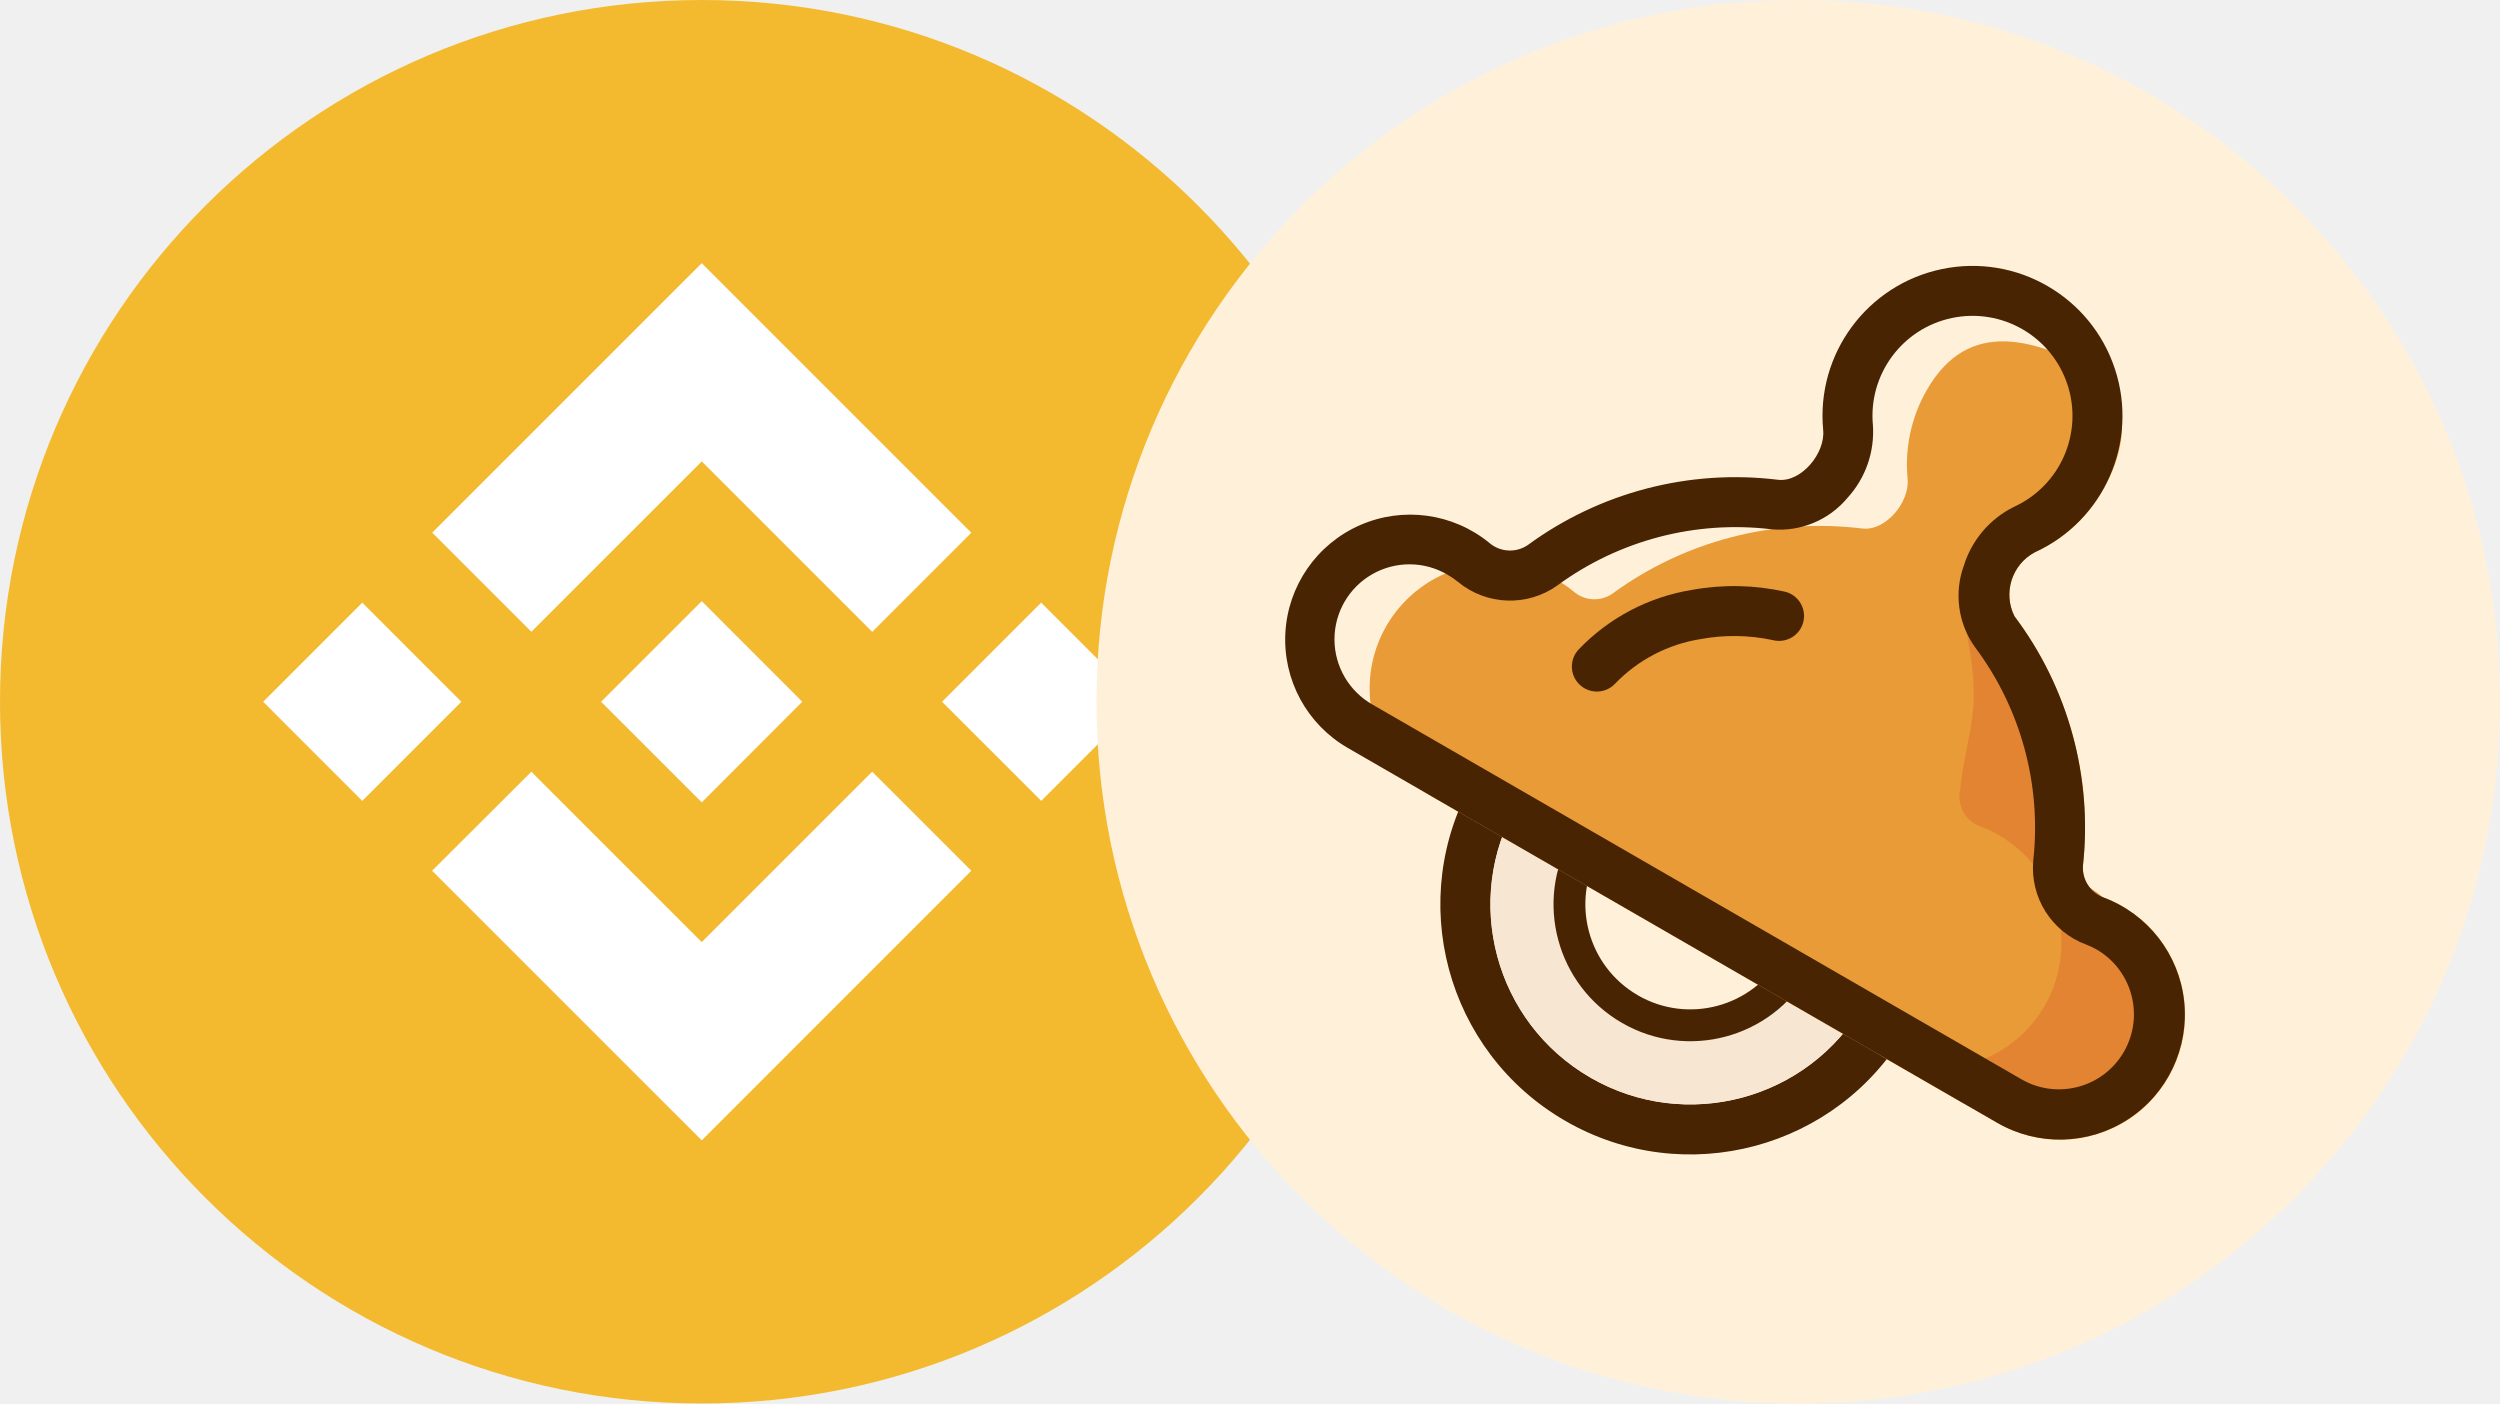
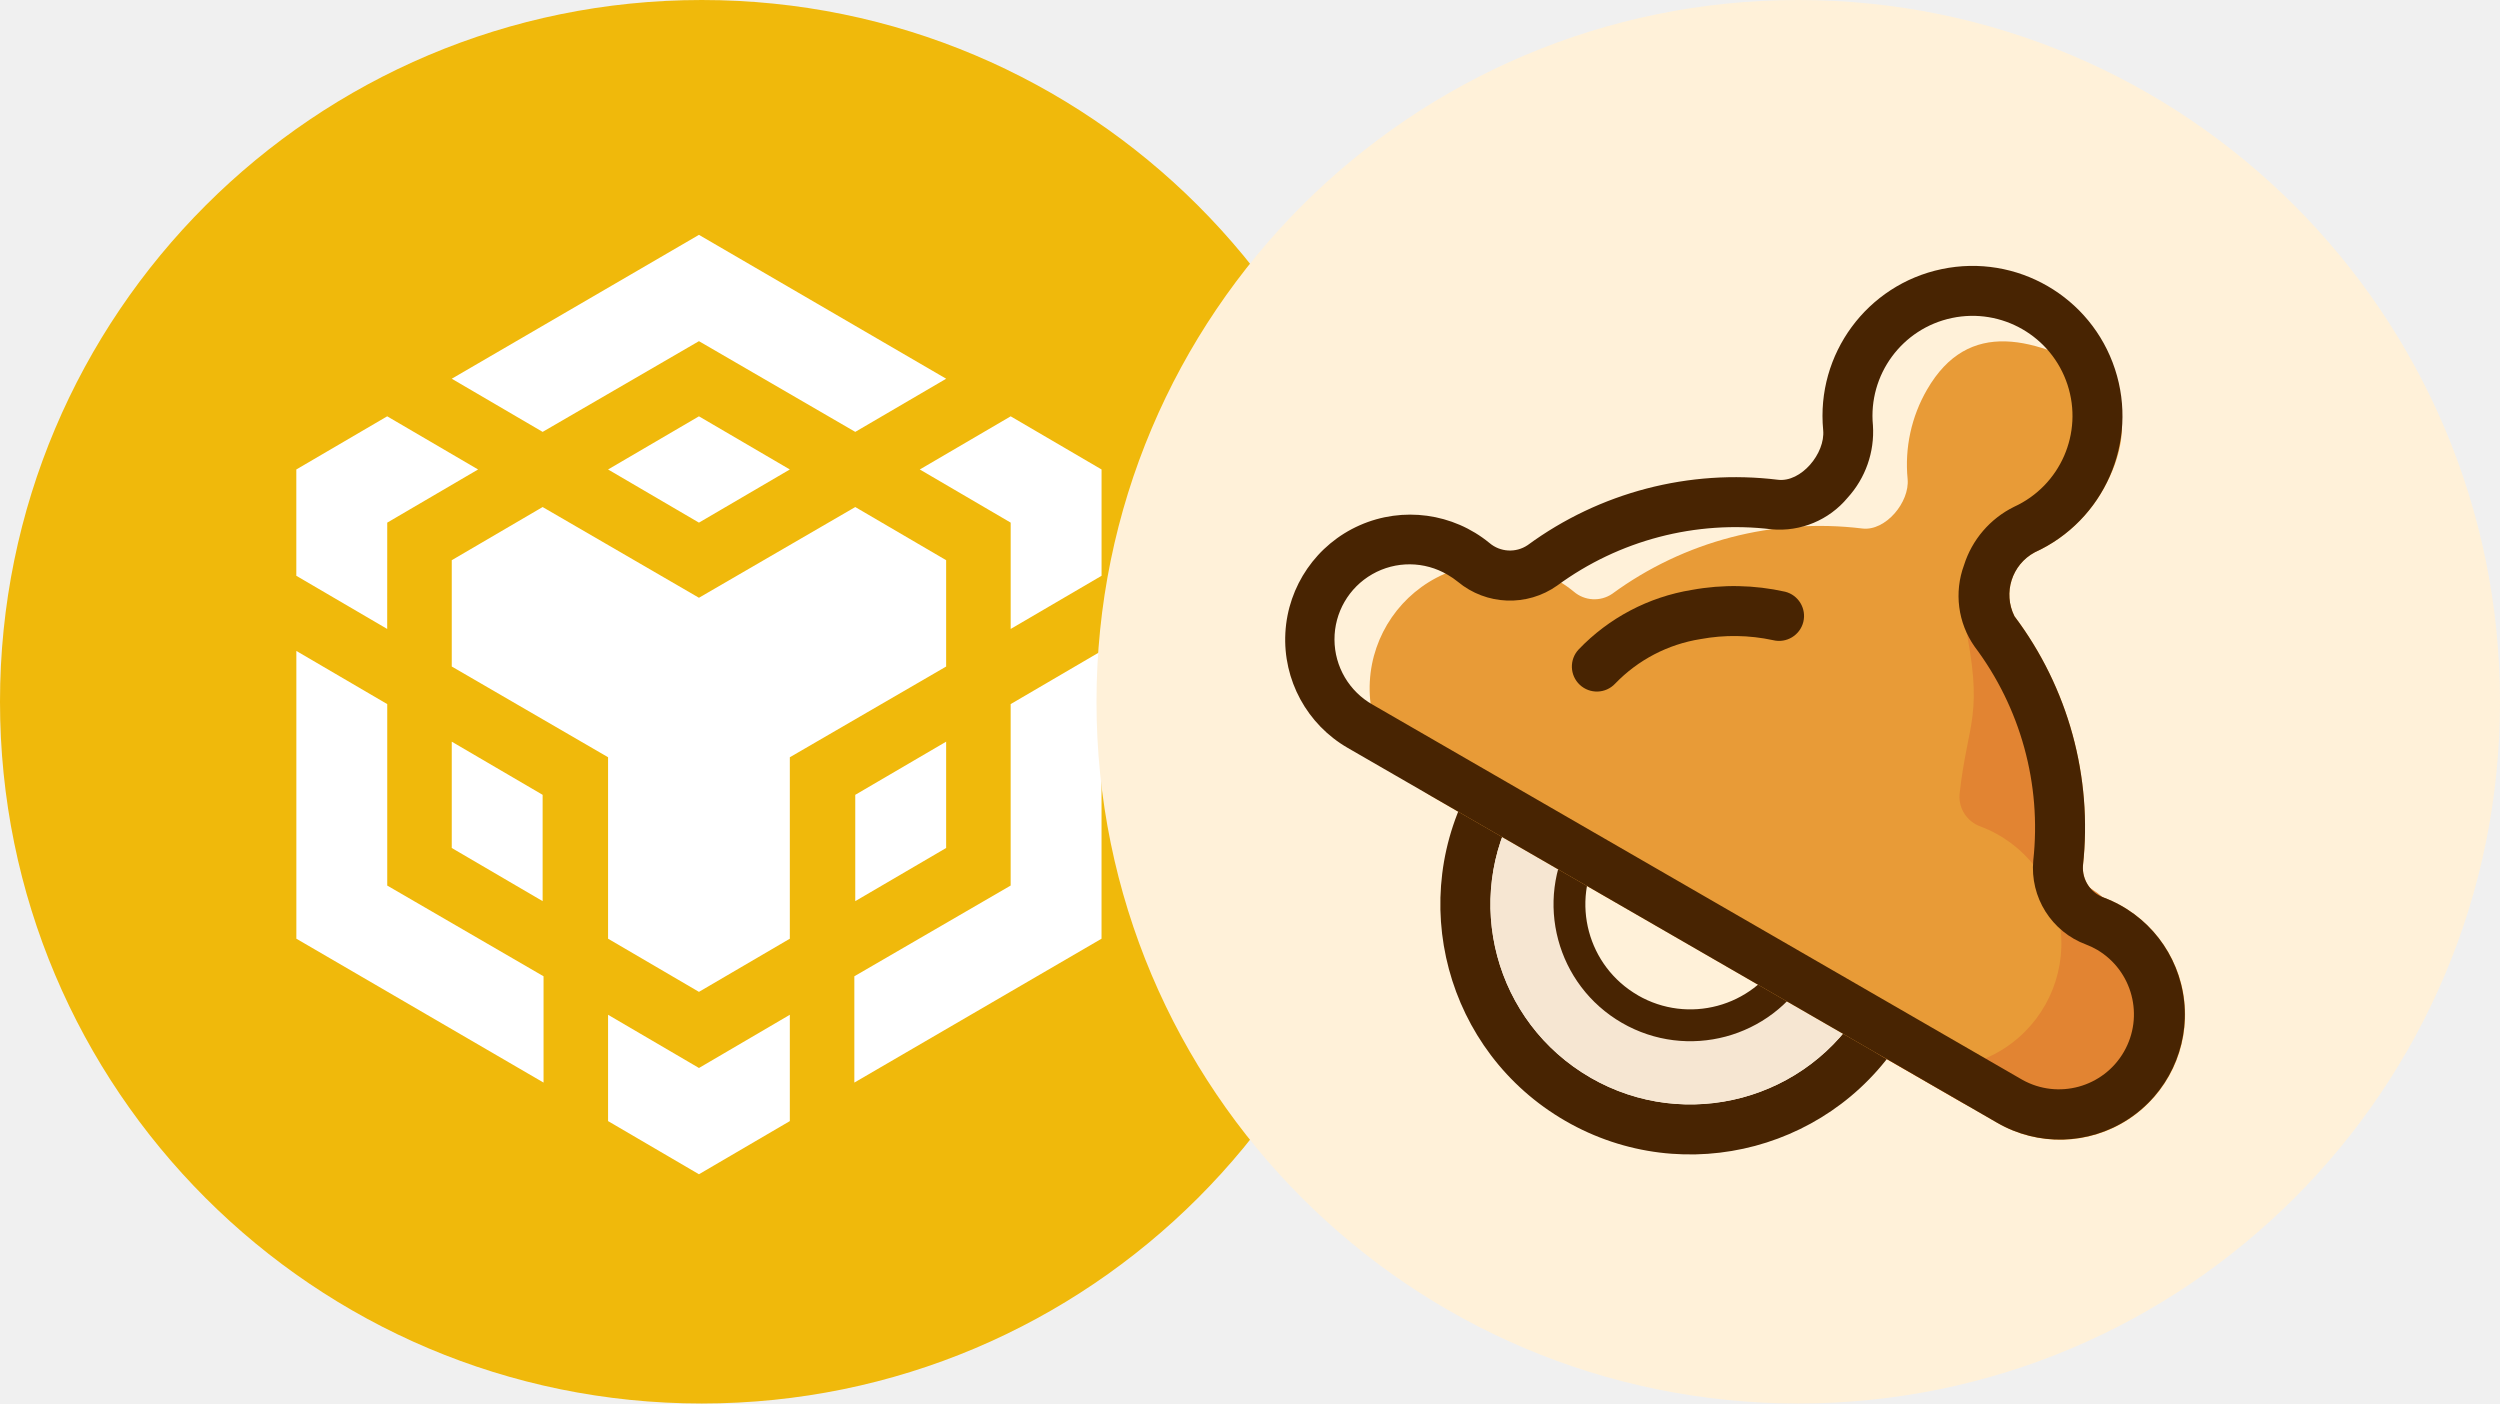
<svg xmlns="http://www.w3.org/2000/svg" width="114" height="64" viewBox="0 0 114 64">
  <defs>
    <style>
      .cls-1 {
        fill: #fff;
      }

      .cls-2 {
        clip-path: url(#clip-path);
      }

      .cls-3 {
+         fill: #f0b90b;
+       }
+ 
+       .cls-4 {
        clip-path: url(#clip-path-2);
      }

-       .cls-4 {
-         fill: #f3ba2f;
-       }
- 
      .cls-5 {
-         clip-path: url(#clip-path-3);
+         fill: #fff1d9;
      }

      .cls-6 {
-         fill: #fff1d9;
+         fill: #482402;
+       }
+ 
+       .cls-6, .cls-7 {
+         fill-rule: evenodd;
      }

      .cls-7 {
-         fill: #482402;
-       }
- 
-       .cls-7, .cls-8 {
-         fill-rule: evenodd;
+         fill: #f6e6d2;
      }

      .cls-8 {
-         fill: #f6e6d2;
+         fill: #e89b37;
      }

      .cls-9 {
-         fill: #e89b37;
+         fill: rgba(0,0,0,0);
      }

      .cls-10 {
-         fill: rgba(0,0,0,0);
-       }
- 
-       .cls-11 {
        fill: #e28432;
      }
    </style>
    <clipPath id="clip-path">
-       <circle id="Ellipse_5587" data-name="Ellipse 5587" class="cls-1" cx="32" cy="32" r="32" transform="translate(-22321 -19922)" />
+       <circle id="Ellipse_5594" data-name="Ellipse 5594" class="cls-1" cx="32" cy="32" r="32" transform="translate(-21338 -21922)" />
    </clipPath>
    <clipPath id="clip-path-2">
-       <circle id="Ellipse_1807" data-name="Ellipse 1807" class="cls-1" cx="32" cy="32" r="32" transform="translate(-24465 -23674)" />
-     </clipPath>
-     <clipPath id="clip-path-3">
      <circle id="Ellipse_5444" data-name="Ellipse 5444" class="cls-1" cx="32" cy="32" r="32" transform="translate(-21418 -19604)" />
    </clipPath>
  </defs>
  <g id="Group_20094" data-name="Group 20094" transform="translate(21468 19594)">
-     <g id="Mask_Group_772" data-name="Mask Group 772" class="cls-2" transform="translate(853 328)">
-       <g id="Group_997" data-name="Group 997" transform="translate(2144 4312)">
-         <g id="Mask_Group_5" data-name="Mask Group 5" class="cls-3" transform="translate(0 -560)">
-           <g id="BNB" transform="translate(-24465 -23674)">
-             <path id="Path_118" data-name="Path 118" class="cls-4" d="M32,64A32,32,0,1,0,0,32,32,32,0,0,0,32,64Z" />
-             <path id="Path_119" data-name="Path 119" class="cls-1" d="M24.23,28.808,32,21.04l7.772,7.772,4.52-4.52L32,12,19.71,24.288ZM12,32l4.52-4.52L21.038,32l-4.52,4.52Zm12.23,3.192L32,42.96l7.772-7.772,4.52,4.518L32,52,19.71,39.712l-.006-.006ZM42.958,32l4.52-4.52L52,32l-4.52,4.52Zm-6.376,0h0L32,36.588l-4.582-4.58L27.408,32l.008-.006.8-.8.39-.39L32,27.412,36.584,32Z" />
-           </g>
-         </g>
+     <g id="Mask_Group_777" data-name="Mask Group 777" class="cls-2" transform="translate(-130 2328)">
+       <g id="BNB" transform="translate(-21338 -21922)">
+         <circle id="Ellipse_5593" data-name="Ellipse 5593" class="cls-3" cx="32" cy="32" r="32" />
+         <path id="Path_40663" data-name="Path 40663" class="cls-1" d="M20.6,17.27l11.272-6.561L43.145,17.27,39,19.694l-7.128-4.137-7.128,4.137Zm22.544,8.275L39,23.121l-7.128,4.137-7.128-4.137L20.6,25.545v4.848l7.128,4.137v8.275l4.144,2.424,4.144-2.424V34.531l7.128-4.137Zm0,13.123V33.82L39,36.244v4.848Zm2.942,1.713-7.128,4.137v4.848l11.272-6.561V29.683l-4.144,2.424ZM41.943,21.408l4.144,2.424V28.68l4.144-2.424V21.408l-4.144-2.424ZM27.728,46.274v4.848l4.144,2.424,4.144-2.424V46.274L31.873,48.7ZM20.6,38.668l4.144,2.424V36.244L20.6,33.82Zm7.128-17.26,4.144,2.424,4.144-2.424-4.144-2.424Zm-10.07,2.424L21.8,21.408l-4.144-2.424-4.144,2.424v4.848l4.144,2.424Zm0,8.275-4.144-2.424V42.805l11.272,6.561V44.519l-7.128-4.137Z" />
      </g>
    </g>
-     <g id="Mask_Group_775" data-name="Mask Group 775" class="cls-5" transform="translate(0 10)">
+     <g id="Mask_Group_775" data-name="Mask Group 775" class="cls-4" transform="translate(0 10)">
      <g id="Baby" transform="translate(-21418 -19604)">
-         <circle id="Ellipse_5590" data-name="Ellipse 5590" class="cls-6" cx="32" cy="32" r="32" />
-         <path id="Path_40654" data-name="Path 40654" class="cls-7" d="M36.955,46.94a11.4,11.4,0,1,1-4.172-15.571A11.4,11.4,0,0,1,36.955,46.94Zm-14.431,2.2a9.119,9.119,0,1,0-3.338-12.457A9.119,9.119,0,0,0,22.524,49.138Z" />
-         <path id="Path_40655" data-name="Path 40655" class="cls-7" d="M33.2,44.774a7.067,7.067,0,1,1-2.587-9.654A7.067,7.067,0,0,1,33.2,44.774Zm-8.514.612a4.787,4.787,0,1,0-1.752-6.54A4.787,4.787,0,0,0,24.69,45.386Z" />
-         <path id="Path_40656" data-name="Path 40656" class="cls-8" d="M30.2,35.837a6.239,6.239,0,1,0,2.284,8.523A6.239,6.239,0,0,0,30.2,35.837Zm-11.017.844a9.119,9.119,0,1,1,3.338,12.457A9.119,9.119,0,0,1,19.187,36.681Z" />
-         <path id="Path_40657" data-name="Path 40657" class="cls-9" d="M45.869,22.383a6.808,6.808,0,0,1-3.084,2.8,2.195,2.195,0,0,0-.926,2.919,16.016,16.016,0,0,1,3.123,11.373,1.442,1.442,0,0,0,.959,1.46A5.7,5.7,0,1,1,41.075,51.2L15.31,36.329a5.7,5.7,0,1,1,6.458-9.348,1.442,1.442,0,0,0,1.744.1A16.016,16.016,0,0,1,34.922,24.1c1.057.13,2.167-1.2,2.065-2.261a6.809,6.809,0,0,1,.886-4.072c1.889-3.271,4.932-2.418,8.2-.529C46.075,17.237,47.757,19.111,45.869,22.383Z" />
-         <path id="Path_40658" data-name="Path 40658" class="cls-10" d="M45.869,22.383a6.808,6.808,0,0,1-3.084,2.8,2.195,2.195,0,0,0-.926,2.919,16.016,16.016,0,0,1,3.123,11.373,1.442,1.442,0,0,0,.959,1.46A5.7,5.7,0,1,1,41.075,51.2L15.31,36.329a5.7,5.7,0,1,1,6.458-9.348,1.442,1.442,0,0,0,1.744.1A16.016,16.016,0,0,1,34.922,24.1c1.057.13,2.167-1.2,2.065-2.261a6.809,6.809,0,0,1,.886-4.072c1.889-3.271,4.932-2.418,8.2-.529C46.075,17.237,47.757,19.111,45.869,22.383Z" />
-         <path id="Path_40659" data-name="Path 40659" class="cls-11" d="M43.3,38.508a16.016,16.016,0,0,0-3.123-11.373l-.623,1.08c.942,4.493.177,4.577-.2,8.013a1.442,1.442,0,0,0,.96,1.46,5.7,5.7,0,1,1-4.867,10.267l3.949,2.28a5.7,5.7,0,1,0,4.867-10.267A1.442,1.442,0,0,1,43.3,38.508Z" />
-         <path id="Path_40660" data-name="Path 40660" class="cls-7" d="M41.84,23.111A4.56,4.56,0,1,0,35.406,19.4,4.464,4.464,0,0,1,34.248,22.7a4.032,4.032,0,0,1-3.454,1.437A13.736,13.736,0,0,0,21.011,26.7a3.72,3.72,0,0,1-4.534-.172,3.459,3.459,0,0,0-.458-.315,3.42,3.42,0,1,0-3.42,5.923l29.615,17.1a3.42,3.42,0,0,0,3.42-5.923,3.464,3.464,0,0,0-.5-.239,3.72,3.72,0,0,1-2.416-3.841,13.736,13.736,0,0,0-2.678-9.75,4.032,4.032,0,0,1-.482-3.71A4.464,4.464,0,0,1,41.84,23.111Zm.945,2.075a6.839,6.839,0,1,0-9.648-5.57c.1,1.06-1.008,2.391-2.065,2.261a16.016,16.016,0,0,0-11.411,2.981,1.442,1.442,0,0,1-1.744-.1,5.7,5.7,0,1,0-6.458,9.348L41.075,51.2a5.7,5.7,0,1,0,4.867-10.267,1.442,1.442,0,0,1-.959-1.46A16.016,16.016,0,0,0,41.859,28.1,2.194,2.194,0,0,1,42.785,25.186Z" />
-         <path id="Path_40661" data-name="Path 40661" class="cls-7" d="M32.231,28.361a1.14,1.14,0,0,1-1.382.83,8.436,8.436,0,0,0-3.3-.049,6.91,6.91,0,0,0-3.9,2.033,1.14,1.14,0,1,1-1.663-1.56A9.186,9.186,0,0,1,27.147,26.9a10.69,10.69,0,0,1,4.254.082A1.14,1.14,0,0,1,32.231,28.361Z" />
+         <circle id="Ellipse_5590" data-name="Ellipse 5590" class="cls-5" cx="32" cy="32" r="32" />
+         <path id="Path_40654" data-name="Path 40654" class="cls-6" d="M36.955,46.94a11.4,11.4,0,1,1-4.172-15.571A11.4,11.4,0,0,1,36.955,46.94Zm-14.431,2.2a9.119,9.119,0,1,0-3.338-12.457A9.119,9.119,0,0,0,22.524,49.138Z" />
+         <path id="Path_40655" data-name="Path 40655" class="cls-6" d="M33.2,44.774a7.067,7.067,0,1,1-2.587-9.654A7.067,7.067,0,0,1,33.2,44.774Zm-8.514.612a4.787,4.787,0,1,0-1.752-6.54A4.787,4.787,0,0,0,24.69,45.386Z" />
+         <path id="Path_40656" data-name="Path 40656" class="cls-7" d="M30.2,35.837a6.239,6.239,0,1,0,2.284,8.523A6.239,6.239,0,0,0,30.2,35.837Zm-11.017.844a9.119,9.119,0,1,1,3.338,12.457A9.119,9.119,0,0,1,19.187,36.681Z" />
+         <path id="Path_40657" data-name="Path 40657" class="cls-8" d="M45.869,22.383a6.808,6.808,0,0,1-3.084,2.8,2.195,2.195,0,0,0-.926,2.919,16.016,16.016,0,0,1,3.123,11.373,1.442,1.442,0,0,0,.959,1.46A5.7,5.7,0,1,1,41.075,51.2L15.31,36.329a5.7,5.7,0,1,1,6.458-9.348,1.442,1.442,0,0,0,1.744.1A16.016,16.016,0,0,1,34.922,24.1c1.057.13,2.167-1.2,2.065-2.261a6.809,6.809,0,0,1,.886-4.072c1.889-3.271,4.932-2.418,8.2-.529C46.075,17.237,47.757,19.111,45.869,22.383Z" />
+         <path id="Path_40658" data-name="Path 40658" class="cls-9" d="M45.869,22.383a6.808,6.808,0,0,1-3.084,2.8,2.195,2.195,0,0,0-.926,2.919,16.016,16.016,0,0,1,3.123,11.373,1.442,1.442,0,0,0,.959,1.46A5.7,5.7,0,1,1,41.075,51.2L15.31,36.329a5.7,5.7,0,1,1,6.458-9.348,1.442,1.442,0,0,0,1.744.1A16.016,16.016,0,0,1,34.922,24.1c1.057.13,2.167-1.2,2.065-2.261a6.809,6.809,0,0,1,.886-4.072c1.889-3.271,4.932-2.418,8.2-.529C46.075,17.237,47.757,19.111,45.869,22.383Z" />
+         <path id="Path_40659" data-name="Path 40659" class="cls-10" d="M43.3,38.508a16.016,16.016,0,0,0-3.123-11.373l-.623,1.08c.942,4.493.177,4.577-.2,8.013a1.442,1.442,0,0,0,.96,1.46,5.7,5.7,0,1,1-4.867,10.267l3.949,2.28a5.7,5.7,0,1,0,4.867-10.267A1.442,1.442,0,0,1,43.3,38.508Z" />
+         <path id="Path_40660" data-name="Path 40660" class="cls-6" d="M41.84,23.111A4.56,4.56,0,1,0,35.406,19.4,4.464,4.464,0,0,1,34.248,22.7a4.032,4.032,0,0,1-3.454,1.437A13.736,13.736,0,0,0,21.011,26.7a3.72,3.72,0,0,1-4.534-.172,3.459,3.459,0,0,0-.458-.315,3.42,3.42,0,1,0-3.42,5.923l29.615,17.1a3.42,3.42,0,0,0,3.42-5.923,3.464,3.464,0,0,0-.5-.239,3.72,3.72,0,0,1-2.416-3.841,13.736,13.736,0,0,0-2.678-9.75,4.032,4.032,0,0,1-.482-3.71A4.464,4.464,0,0,1,41.84,23.111Zm.945,2.075a6.839,6.839,0,1,0-9.648-5.57c.1,1.06-1.008,2.391-2.065,2.261a16.016,16.016,0,0,0-11.411,2.981,1.442,1.442,0,0,1-1.744-.1,5.7,5.7,0,1,0-6.458,9.348L41.075,51.2a5.7,5.7,0,1,0,4.867-10.267,1.442,1.442,0,0,1-.959-1.46A16.016,16.016,0,0,0,41.859,28.1,2.194,2.194,0,0,1,42.785,25.186Z" />
+         <path id="Path_40661" data-name="Path 40661" class="cls-6" d="M32.231,28.361a1.14,1.14,0,0,1-1.382.83,8.436,8.436,0,0,0-3.3-.049,6.91,6.91,0,0,0-3.9,2.033,1.14,1.14,0,1,1-1.663-1.56A9.186,9.186,0,0,1,27.147,26.9a10.69,10.69,0,0,1,4.254.082A1.14,1.14,0,0,1,32.231,28.361Z" />
      </g>
    </g>
  </g>
</svg>
